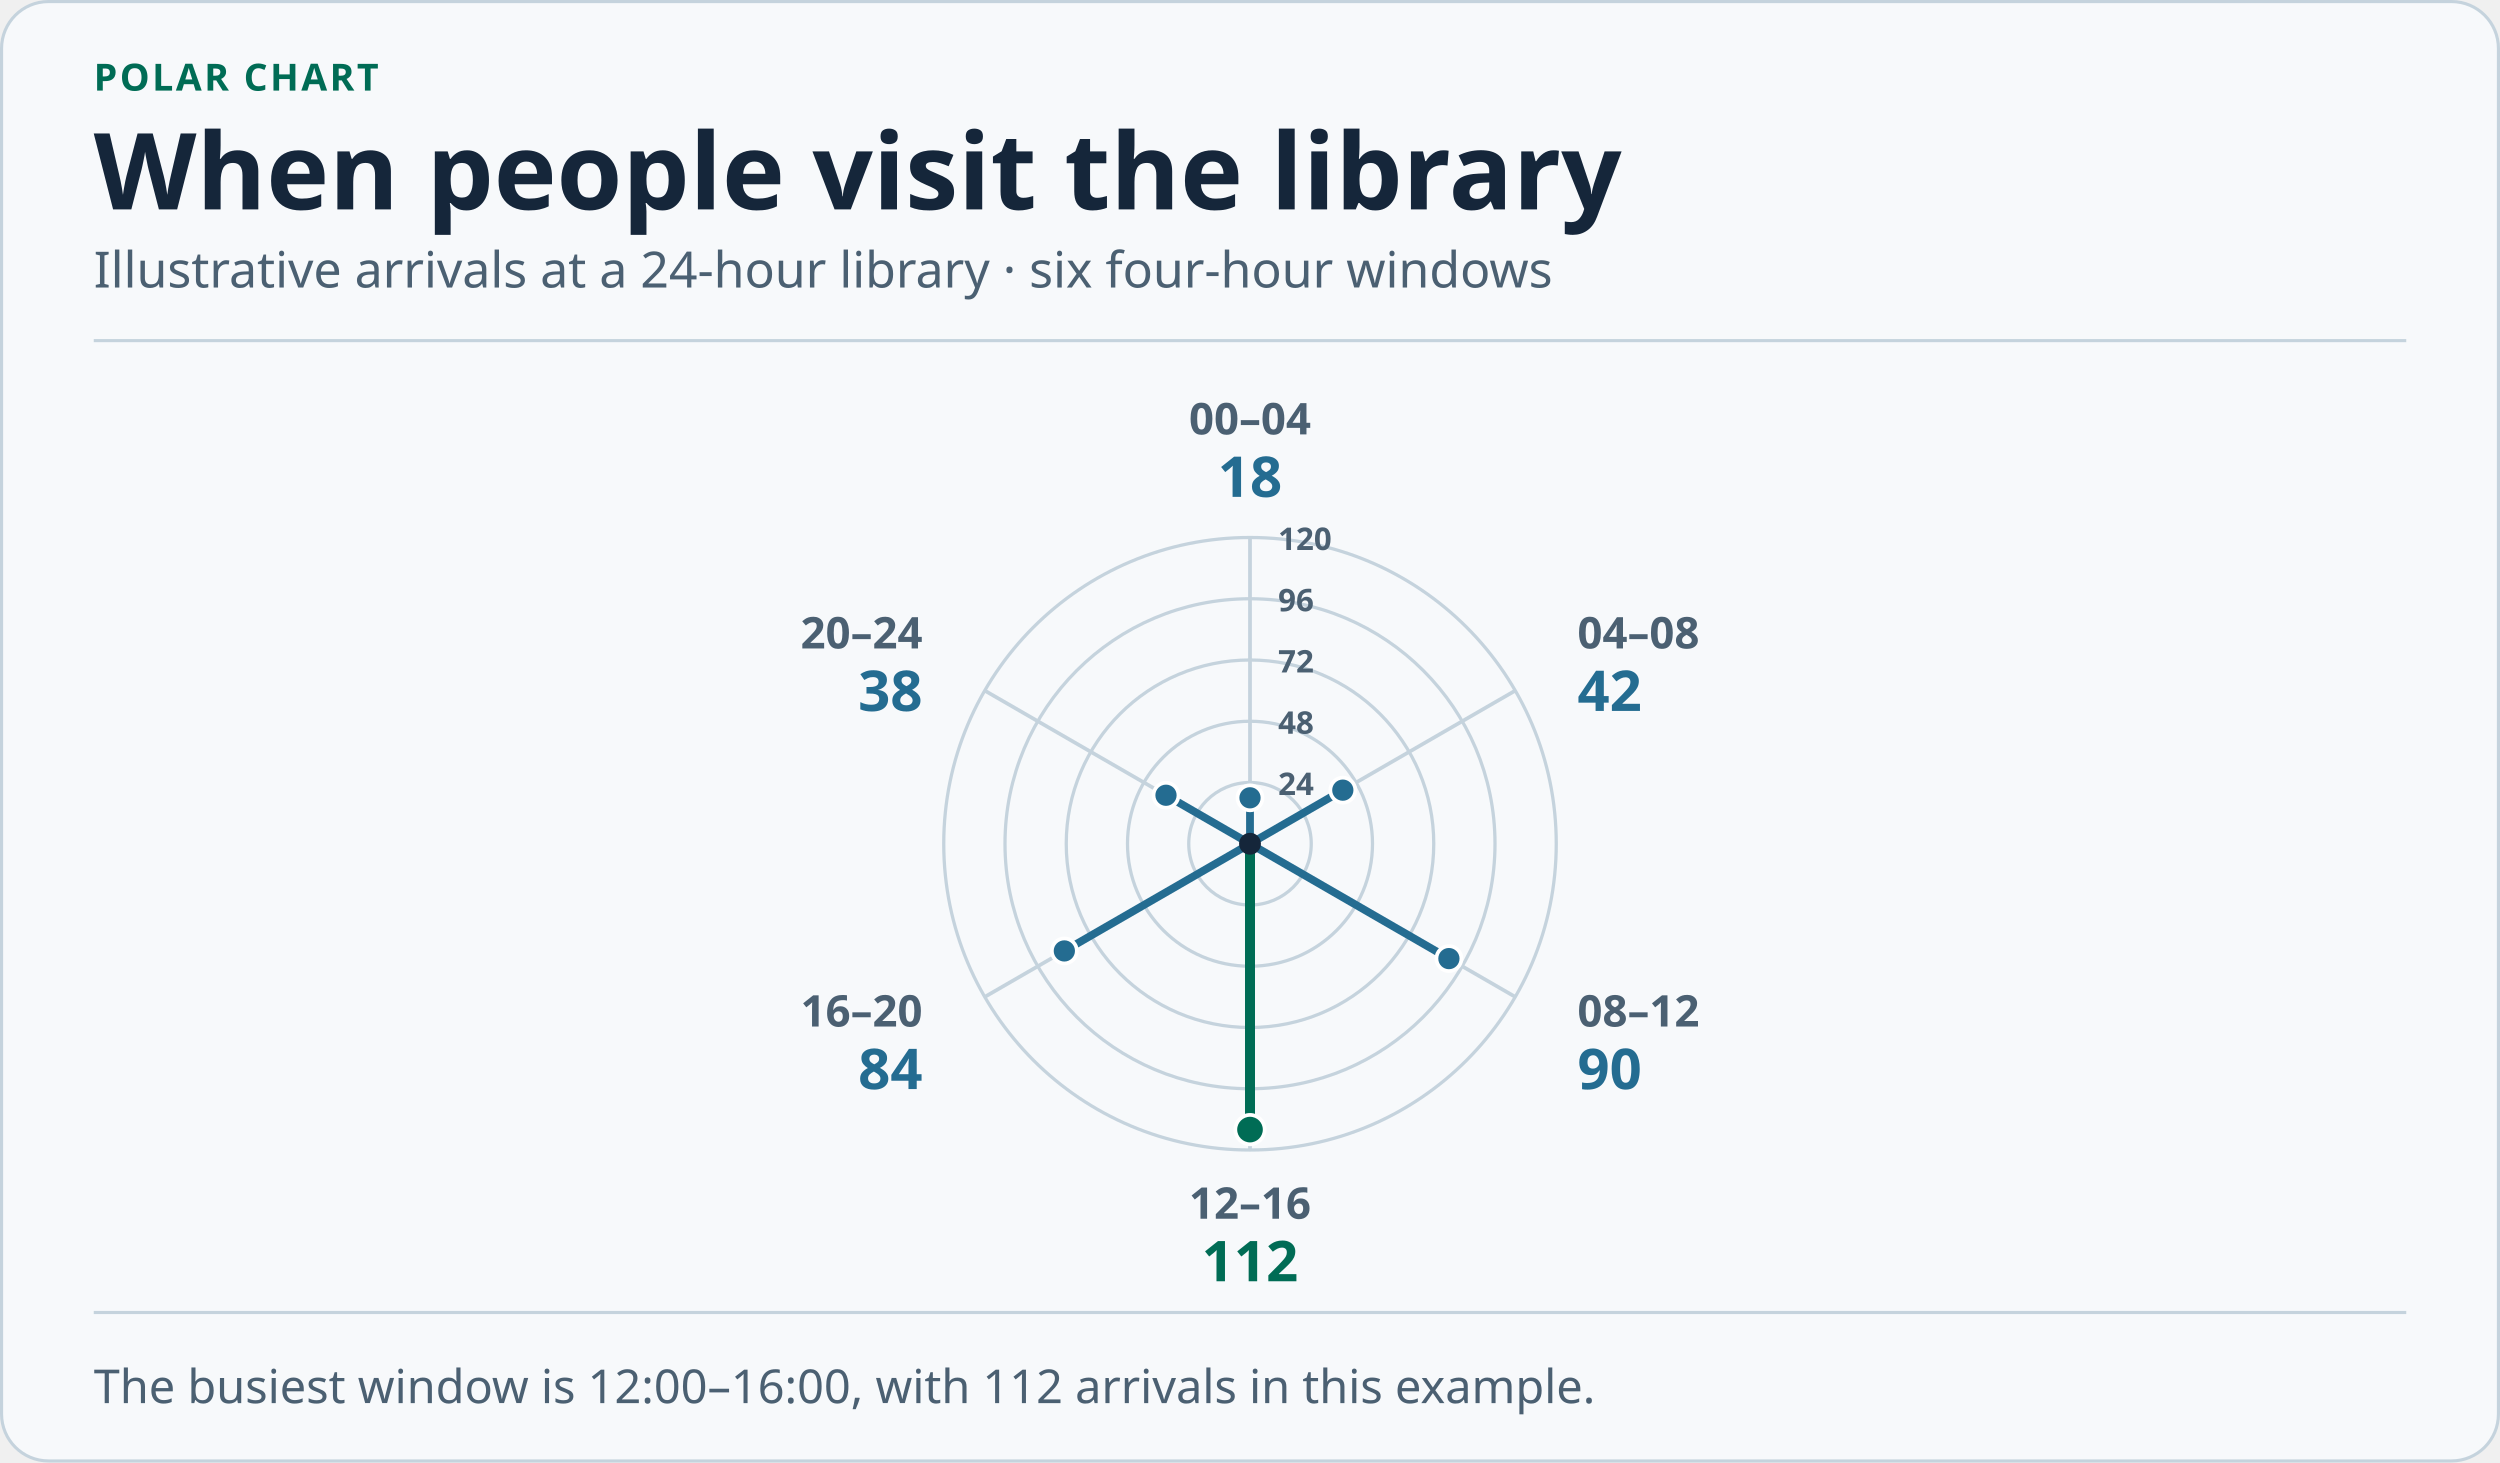
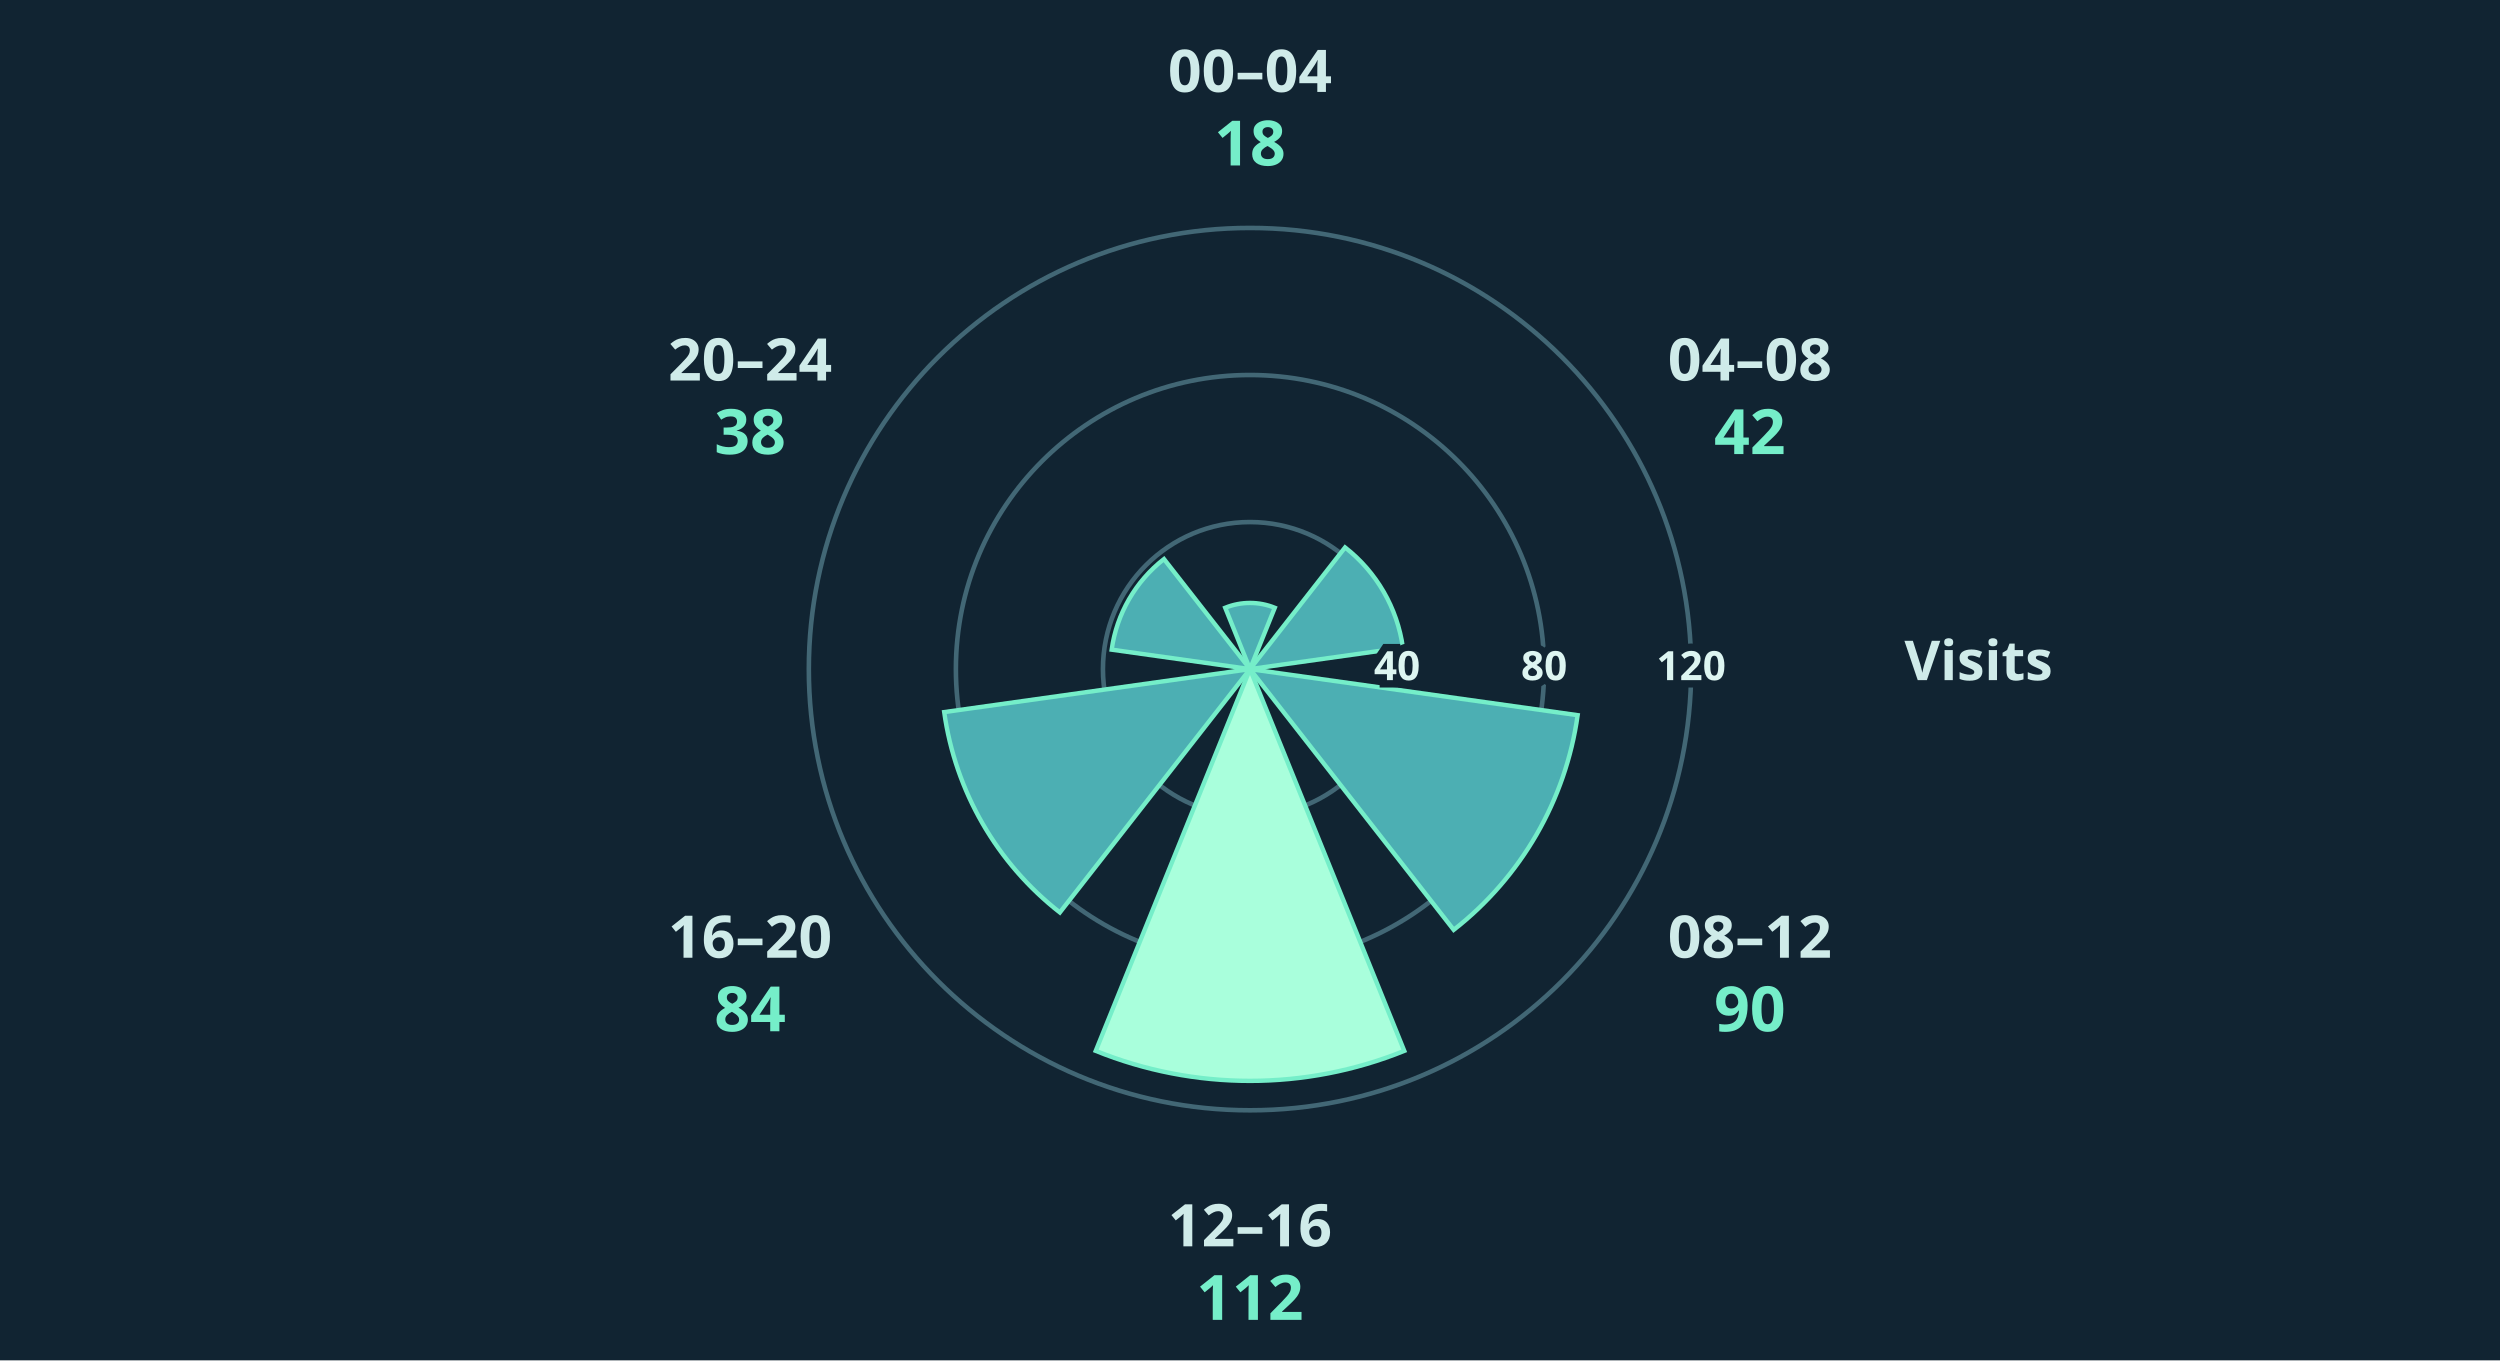
- <svg xmlns="http://www.w3.org/2000/svg" width="800" height="468" viewBox="0 0 800 468" role="img" aria-labelledby="title desc" font-family="system-ui, sans-serif">
-   <rect x="0.5" y="0.5" width="799" height="467" fill="#f7f9fb" stroke="#c5d3dd" rx="15" />
-   <text x="30" y="29" fill="#006c55" font-size="12" font-weight="700" text-anchor="start" letter-spacing=".8">POLAR CHART</text>
-   <text x="30" y="67" fill="#15263a" font-size="34" font-weight="700" text-anchor="start">When people visit the library</text>
-   <text x="30" y="92" fill="#4b6072" font-size="16" font-weight="400" text-anchor="start">Illustrative arrivals at a 24-hour library · six four-hour windows</text>
-   <line x1="30" y1="109" x2="770" y2="109" stroke="#c5d3dd" stroke-width="1" />
-   <circle cx="400" cy="270" r="19.6" fill="none" stroke="#c5d3dd" stroke-width="1.05" />
-   <circle cx="400" cy="270" r="39.2" fill="none" stroke="#c5d3dd" stroke-width="1.05" />
-   <circle cx="400" cy="270" r="58.8" fill="none" stroke="#c5d3dd" stroke-width="1.05" />
-   <circle cx="400" cy="270" r="78.4" fill="none" stroke="#c5d3dd" stroke-width="1.05" />
-   <circle cx="400" cy="270" r="98.0" fill="none" stroke="#c5d3dd" stroke-width="1.05" />
-   <line x1="400" y1="270" x2="400.0" y2="172.0" stroke="#c5d3dd" stroke-width="1.2" />
-   <line x1="400" y1="270" x2="400.0" y2="255.3" stroke="#246c91" stroke-width="2.5" stroke-linecap="round" />
-   <circle cx="400.0" cy="255.3" r="4" fill="#246c91" stroke="#ffffff" stroke-width="1.2" />
-   <text x="400.0" y="139.0" fill="#4b6072" font-size="14" font-weight="600" text-anchor="middle">00–04</text>
-   <text x="400.0" y="159.0" fill="#246c91" font-size="18" font-weight="700" text-anchor="middle">18</text>
-   <line x1="400" y1="270" x2="484.87" y2="221.0" stroke="#c5d3dd" stroke-width="1.2" />
-   <line x1="400" y1="270" x2="429.7" y2="252.85" stroke="#246c91" stroke-width="2.5" stroke-linecap="round" />
-   <circle cx="429.7" cy="252.85" r="4" fill="#246c91" stroke="#ffffff" stroke-width="1.2" />
-   <text x="504.79" y="207.5" fill="#4b6072" font-size="14" font-weight="600" text-anchor="start">04–08</text>
-   <text x="504.79" y="227.5" fill="#246c91" font-size="18" font-weight="700" text-anchor="start">42</text>
-   <line x1="400" y1="270" x2="484.87" y2="319.0" stroke="#c5d3dd" stroke-width="1.2" />
-   <line x1="400" y1="270" x2="463.65" y2="306.75" stroke="#246c91" stroke-width="2.5" stroke-linecap="round" />
-   <circle cx="463.65" cy="306.75" r="4" fill="#246c91" stroke="#ffffff" stroke-width="1.2" />
-   <text x="504.79" y="328.5" fill="#4b6072" font-size="14" font-weight="600" text-anchor="start">08–12</text>
-   <text x="504.79" y="348.5" fill="#246c91" font-size="18" font-weight="700" text-anchor="start">90</text>
-   <line x1="400" y1="270" x2="400.0" y2="368.0" stroke="#c5d3dd" stroke-width="1.2" />
-   <line x1="400" y1="270" x2="400.0" y2="361.47" stroke="#006c55" stroke-width="3.2" stroke-linecap="round" />
-   <circle cx="400.0" cy="361.47" r="4.7" fill="#006c55" stroke="#ffffff" stroke-width="1.2" />
-   <text x="400.0" y="390.0" fill="#4b6072" font-size="14" font-weight="600" text-anchor="middle">12–16</text>
-   <text x="400.0" y="410.0" fill="#006c55" font-size="18" font-weight="700" text-anchor="middle">112</text>
-   <line x1="400" y1="270" x2="315.13" y2="319.0" stroke="#c5d3dd" stroke-width="1.2" />
-   <line x1="400" y1="270" x2="340.59" y2="304.3" stroke="#246c91" stroke-width="2.5" stroke-linecap="round" />
-   <circle cx="340.59" cy="304.3" r="4" fill="#246c91" stroke="#ffffff" stroke-width="1.2" />
-   <text x="295.21" y="328.5" fill="#4b6072" font-size="14" font-weight="600" text-anchor="end">16–20</text>
-   <text x="295.21" y="348.5" fill="#246c91" font-size="18" font-weight="700" text-anchor="end">84</text>
-   <line x1="400" y1="270" x2="315.13" y2="221.0" stroke="#c5d3dd" stroke-width="1.2" />
-   <line x1="400" y1="270" x2="373.12" y2="254.48" stroke="#246c91" stroke-width="2.5" stroke-linecap="round" />
-   <circle cx="373.12" cy="254.48" r="4" fill="#246c91" stroke="#ffffff" stroke-width="1.2" />
-   <text x="295.21" y="207.5" fill="#4b6072" font-size="14" font-weight="600" text-anchor="end">20–24</text>
-   <text x="295.21" y="227.5" fill="#246c91" font-size="18" font-weight="700" text-anchor="end">38</text>
-   <text x="409" y="254.4" fill="#4b6072" font-size="10" font-weight="550" text-anchor="start">24</text>
-   <text x="409" y="234.8" fill="#4b6072" font-size="10" font-weight="550" text-anchor="start">48</text>
-   <text x="409" y="215.2" fill="#4b6072" font-size="10" font-weight="550" text-anchor="start">72</text>
-   <text x="409" y="195.6" fill="#4b6072" font-size="10" font-weight="550" text-anchor="start">96</text>
-   <text x="409" y="176.0" fill="#4b6072" font-size="10" font-weight="550" text-anchor="start">120</text>
-   <circle cx="400" cy="270" r="3.5" fill="#15263a" />
-   <line x1="30" y1="420" x2="770" y2="420" stroke="#c5d3dd" stroke-width="1" />
-   <text x="30" y="449" fill="#4b6072" font-size="15" font-weight="500" text-anchor="start">The busiest window is 12:00–16:00, with 112 arrivals in this example.</text>
+ <svg xmlns="http://www.w3.org/2000/svg" width="680" height="370" viewBox="0 0 680 370" role="img" aria-labelledby="title desc" font-family="system-ui, sans-serif">
+   <rect width="680" height="370" fill="#112432" />
+   <circle cx="340" cy="182" r="40" fill="none" stroke="#426775" stroke-width="1.25" />
+   <circle cx="340" cy="182" r="80" fill="none" stroke="#426775" stroke-width="1.25" />
+   <circle cx="340" cy="182" r="120" fill="none" stroke="#426775" stroke-width="1.25" />
+   <path d="M340 182 L333.26 165.31 A18 18 0 0 1 346.74 165.31Z" fill="#4cafb3" stroke="#75eec9" stroke-width="1.2" />
+   <text x="340" y="25" fill="#cfebe9" font-size="16" text-anchor="middle" font-weight="600">00–04</text>
+   <text x="340" y="45" fill="#75eec9" font-size="17" text-anchor="middle" font-weight="750">18</text>
+   <path d="M340 182 L365.86 148.90 A42 42 0 0 1 381.59 176.15Z" fill="#4cafb3" stroke="#75eec9" stroke-width="1.2" />
+   <text x="475.966" y="103.5" fill="#cfebe9" font-size="16" text-anchor="middle" font-weight="600">04–08</text>
+   <text x="475.966" y="123.5" fill="#75eec9" font-size="17" text-anchor="middle" font-weight="750">42</text>
+   <path d="M340 182 L429.12 194.53 A90 90 0 0 1 395.41 252.92Z" fill="#4cafb3" stroke="#75eec9" stroke-width="1.2" />
+   <text x="475.966" y="260.5" fill="#cfebe9" font-size="16" text-anchor="middle" font-weight="600">08–12</text>
+   <text x="475.966" y="280.5" fill="#75eec9" font-size="17" text-anchor="middle" font-weight="750">90</text>
+   <path d="M340 182 L381.96 285.84 A112 112 0 0 1 298.04 285.84Z" fill="#a9ffdc" stroke="#75eec9" stroke-width="1.2" />
+   <text x="340" y="339" fill="#cfebe9" font-size="16" text-anchor="middle" font-weight="600">12–16</text>
+   <text x="340" y="359" fill="#75eec9" font-size="17" text-anchor="middle" font-weight="750">112</text>
+   <path d="M340 182 L288.28 248.19 A84 84 0 0 1 256.82 193.69Z" fill="#4cafb3" stroke="#75eec9" stroke-width="1.2" />
+   <text x="204.034" y="260.5" fill="#cfebe9" font-size="16" text-anchor="middle" font-weight="600">16–20</text>
+   <text x="204.034" y="280.5" fill="#75eec9" font-size="17" text-anchor="middle" font-weight="750">84</text>
+   <path d="M340 182 L302.37 176.71 A38 38 0 0 1 316.60 152.06Z" fill="#4cafb3" stroke="#75eec9" stroke-width="1.2" />
+   <text x="204.034" y="103.5" fill="#cfebe9" font-size="16" text-anchor="middle" font-weight="600">20–24</text>
+   <text x="204.034" y="123.5" fill="#75eec9" font-size="17" text-anchor="middle" font-weight="750">38</text>
+   <text x="380" y="185" fill="#ddf5f1" font-size="11" text-anchor="middle" font-weight="550" stroke="#112432" stroke-width="4" paint-order="stroke">40</text>
+   <text x="420" y="185" fill="#ddf5f1" font-size="11" text-anchor="middle" font-weight="550" stroke="#112432" stroke-width="4" paint-order="stroke">80</text>
+   <text x="460" y="185" fill="#ddf5f1" font-size="11" text-anchor="middle" font-weight="550" stroke="#112432" stroke-width="4" paint-order="stroke">120</text>
+   <text x="518" y="185" fill="#cfebe9" font-size="15" text-anchor="start" font-weight="550">Visits</text>
</svg>
